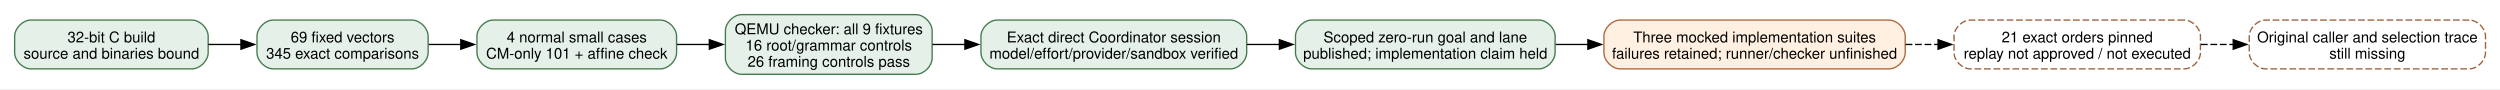
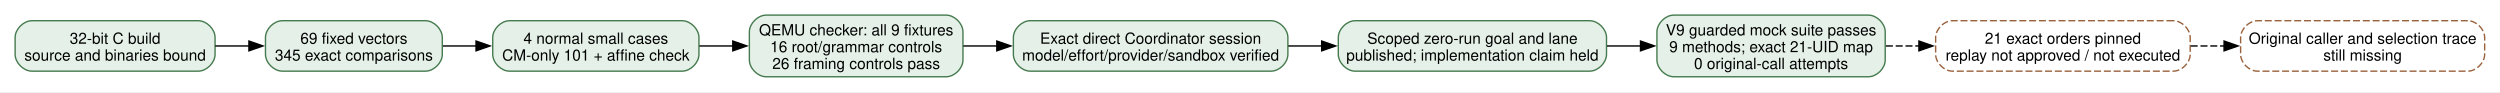
- <svg xmlns="http://www.w3.org/2000/svg" width="1844pt" height="66pt" viewBox="0.00 0.00 1844.00 66.00">
+ <svg xmlns="http://www.w3.org/2000/svg" width="1785pt" height="66pt" viewBox="0.00 0.00 1785.00 66.00">
  <g id="graph0" class="graph" transform="scale(1 1) rotate(0) translate(10.8 54.8)">
-     <polygon fill="white" stroke="none" points="-10.8,10.8 -10.8,-54.8 1833.3,-54.8 1833.3,10.8 -10.8,10.8" />
+     <polygon fill="white" stroke="none" points="-10.8,10.8 -10.8,-54.8 1774.05,-54.8 1774.05,10.8 -10.8,10.8" />
    <g id="node1" class="node">
      <path fill="#e5f1e8" stroke="#457a4e" d="M130.75,-40C130.75,-40 12,-40 12,-40 6,-40 0,-34 0,-28 0,-28 0,-16 0,-16 0,-10 6,-4 12,-4 12,-4 130.75,-4 130.75,-4 136.75,-4 142.75,-10 142.75,-16 142.75,-16 142.75,-28 142.75,-28 142.75,-34 136.75,-40 130.75,-40" />
      <text xml:space="preserve" text-anchor="middle" x="71.38" y="-23.55" font-family="Helvetica,sans-Serif" font-size="11.00">32-bit C build</text>
      <text xml:space="preserve" text-anchor="middle" x="71.38" y="-11.55" font-family="Helvetica,sans-Serif" font-size="11.00">source and binaries bound</text>
    </g>
    <g id="node2" class="node">
      <path fill="#e5f1e8" stroke="#457a4e" d="M293,-40C293,-40 190.75,-40 190.75,-40 184.75,-40 178.75,-34 178.75,-28 178.75,-28 178.75,-16 178.75,-16 178.75,-10 184.75,-4 190.75,-4 190.75,-4 293,-4 293,-4 299,-4 305,-10 305,-16 305,-16 305,-28 305,-28 305,-34 299,-40 293,-40" />
      <text xml:space="preserve" text-anchor="middle" x="241.88" y="-23.55" font-family="Helvetica,sans-Serif" font-size="11.00">69 fixed vectors</text>
      <text xml:space="preserve" text-anchor="middle" x="241.88" y="-11.55" font-family="Helvetica,sans-Serif" font-size="11.00">345 exact comparisons</text>
    </g>
    <g id="edge1" class="edge">
      <path fill="none" stroke="black" d="M142.86,-22C150.89,-22 159.09,-22 167.16,-22" />
      <polygon fill="black" stroke="black" points="166.94,-25.5 176.94,-22 166.94,-18.5 166.94,-25.5" />
    </g>
    <g id="node3" class="node">
      <path fill="#e5f1e8" stroke="#457a4e" d="M476.25,-40C476.25,-40 353,-40 353,-40 347,-40 341,-34 341,-28 341,-28 341,-16 341,-16 341,-10 347,-4 353,-4 353,-4 476.25,-4 476.25,-4 482.25,-4 488.25,-10 488.25,-16 488.25,-16 488.25,-28 488.25,-28 488.25,-34 482.25,-40 476.25,-40" />
      <text xml:space="preserve" text-anchor="middle" x="414.62" y="-23.55" font-family="Helvetica,sans-Serif" font-size="11.00">4 normal small cases</text>
      <text xml:space="preserve" text-anchor="middle" x="414.62" y="-11.55" font-family="Helvetica,sans-Serif" font-size="11.00">CM-only 101 + affine check</text>
    </g>
    <g id="edge2" class="edge">
      <path fill="none" stroke="black" d="M305.49,-22C313.25,-22 321.28,-22 329.31,-22" />
      <polygon fill="black" stroke="black" points="329.09,-25.5 339.09,-22 329.09,-18.5 329.09,-25.5" />
    </g>
    <g id="node4" class="node">
      <path fill="#e5f1e8" stroke="#457a4e" d="M664.75,-44C664.75,-44 536.25,-44 536.25,-44 530.25,-44 524.25,-38 524.25,-32 524.25,-32 524.25,-12 524.25,-12 524.25,-6 530.25,0 536.25,0 536.25,0 664.75,0 664.75,0 670.75,0 676.75,-6 676.75,-12 676.75,-12 676.75,-32 676.75,-32 676.75,-38 670.75,-44 664.75,-44" />
      <text xml:space="preserve" text-anchor="middle" x="600.5" y="-29.55" font-family="Helvetica,sans-Serif" font-size="11.00">QEMU checker: all 9 fixtures</text>
      <text xml:space="preserve" text-anchor="middle" x="600.5" y="-17.55" font-family="Helvetica,sans-Serif" font-size="11.00">16 root/grammar controls</text>
      <text xml:space="preserve" text-anchor="middle" x="600.5" y="-5.55" font-family="Helvetica,sans-Serif" font-size="11.00">26 framing controls pass</text>
    </g>
    <g id="edge3" class="edge">
      <path fill="none" stroke="black" d="M488.56,-22C496.47,-22 504.57,-22 512.62,-22" />
      <polygon fill="black" stroke="black" points="512.42,-25.5 522.42,-22 512.42,-18.5 512.42,-25.5" />
    </g>
    <g id="node5" class="node">
      <path fill="#e5f1e8" stroke="#457a4e" d="M896.75,-40C896.75,-40 724.75,-40 724.75,-40 718.75,-40 712.75,-34 712.75,-28 712.75,-28 712.75,-16 712.75,-16 712.75,-10 718.75,-4 724.75,-4 724.75,-4 896.75,-4 896.75,-4 902.75,-4 908.75,-10 908.75,-16 908.75,-16 908.75,-28 908.75,-28 908.75,-34 902.75,-40 896.75,-40" />
      <text xml:space="preserve" text-anchor="middle" x="810.75" y="-23.55" font-family="Helvetica,sans-Serif" font-size="11.00">Exact direct Coordinator session</text>
      <text xml:space="preserve" text-anchor="middle" x="810.75" y="-11.55" font-family="Helvetica,sans-Serif" font-size="11.00">model/effort/provider/sandbox verified</text>
    </g>
    <g id="edge4" class="edge">
      <path fill="none" stroke="black" d="M676.98,-22C684.81,-22 692.88,-22 700.98,-22" />
      <polygon fill="black" stroke="black" points="700.93,-25.5 710.93,-22 700.93,-18.5 700.93,-25.5" />
    </g>
    <g id="node6" class="node">
      <path fill="#e5f1e8" stroke="#457a4e" d="M1124.25,-40C1124.25,-40 956.75,-40 956.75,-40 950.75,-40 944.75,-34 944.75,-28 944.75,-28 944.75,-16 944.75,-16 944.75,-10 950.75,-4 956.75,-4 956.75,-4 1124.25,-4 1124.25,-4 1130.25,-4 1136.25,-10 1136.25,-16 1136.25,-16 1136.25,-28 1136.25,-28 1136.25,-34 1130.25,-40 1124.25,-40" />
      <text xml:space="preserve" text-anchor="middle" x="1040.5" y="-23.55" font-family="Helvetica,sans-Serif" font-size="11.00">Scoped zero-run goal and lane</text>
      <text xml:space="preserve" text-anchor="middle" x="1040.5" y="-11.55" font-family="Helvetica,sans-Serif" font-size="11.00">published; implementation claim held</text>
    </g>
    <g id="edge5" class="edge">
      <path fill="none" stroke="black" d="M909,-22C916.97,-22 925.05,-22 933.08,-22" />
      <polygon fill="black" stroke="black" points="932.88,-25.5 942.88,-22 932.88,-18.5 932.88,-25.5" />
    </g>
    <g id="node7" class="node">
-       <path fill="#fff0e1" stroke="#ac683b" d="M1382.5,-40C1382.5,-40 1184.25,-40 1184.25,-40 1178.25,-40 1172.25,-34 1172.25,-28 1172.25,-28 1172.25,-16 1172.25,-16 1172.25,-10 1178.25,-4 1184.25,-4 1184.25,-4 1382.5,-4 1382.5,-4 1388.5,-4 1394.5,-10 1394.5,-16 1394.5,-16 1394.5,-28 1394.5,-28 1394.5,-34 1388.5,-40 1382.5,-40" />
-       <text xml:space="preserve" text-anchor="middle" x="1283.38" y="-23.55" font-family="Helvetica,sans-Serif" font-size="11.00">Three mocked implementation suites</text>
-       <text xml:space="preserve" text-anchor="middle" x="1283.38" y="-11.55" font-family="Helvetica,sans-Serif" font-size="11.00">failures retained; runner/checker unfinished</text>
+       <path fill="#e5f1e8" stroke="#457a4e" d="M1323.25,-44C1323.25,-44 1184.25,-44 1184.25,-44 1178.25,-44 1172.25,-38 1172.25,-32 1172.25,-32 1172.25,-12 1172.25,-12 1172.25,-6 1178.25,0 1184.25,0 1184.25,0 1323.25,0 1323.25,0 1329.25,0 1335.25,-6 1335.25,-12 1335.25,-12 1335.25,-32 1335.25,-32 1335.25,-38 1329.25,-44 1323.25,-44" />
+       <text xml:space="preserve" text-anchor="middle" x="1253.75" y="-29.55" font-family="Helvetica,sans-Serif" font-size="11.00">V9 guarded mock suite passes</text>
+       <text xml:space="preserve" text-anchor="middle" x="1253.75" y="-17.55" font-family="Helvetica,sans-Serif" font-size="11.00">9 methods; exact 21-UID map</text>
+       <text xml:space="preserve" text-anchor="middle" x="1253.75" y="-5.55" font-family="Helvetica,sans-Serif" font-size="11.00">0 original-call attempts</text>
    </g>
    <g id="edge6" class="edge">
-       <path fill="none" stroke="black" d="M1136.7,-22C1144.57,-22 1152.58,-22 1160.61,-22" />
-       <polygon fill="black" stroke="black" points="1160.43,-25.5 1170.43,-22 1160.43,-18.5 1160.43,-25.5" />
+       <path fill="none" stroke="black" d="M1136.62,-22C1144.66,-22 1152.78,-22 1160.79,-22" />
+       <polygon fill="black" stroke="black" points="1160.52,-25.5 1170.52,-22 1160.52,-18.5 1160.52,-25.5" />
    </g>
    <g id="node8" class="node">
-       <path fill="none" stroke="#99613c" stroke-dasharray="5,2" d="M1600.25,-40C1600.25,-40 1442.5,-40 1442.5,-40 1436.5,-40 1430.5,-34 1430.5,-28 1430.5,-28 1430.5,-16 1430.5,-16 1430.5,-10 1436.5,-4 1442.5,-4 1442.5,-4 1600.25,-4 1600.25,-4 1606.25,-4 1612.25,-10 1612.25,-16 1612.25,-16 1612.25,-28 1612.25,-28 1612.25,-34 1606.25,-40 1600.25,-40" />
-       <text xml:space="preserve" text-anchor="middle" x="1521.38" y="-23.55" font-family="Helvetica,sans-Serif" font-size="11.00">21 exact orders pinned</text>
-       <text xml:space="preserve" text-anchor="middle" x="1521.38" y="-11.55" font-family="Helvetica,sans-Serif" font-size="11.00">replay not approved / not executed</text>
+       <path fill="none" stroke="#99613c" stroke-dasharray="5,2" d="M1541,-40C1541,-40 1383.25,-40 1383.25,-40 1377.25,-40 1371.25,-34 1371.25,-28 1371.25,-28 1371.25,-16 1371.25,-16 1371.25,-10 1377.25,-4 1383.25,-4 1383.25,-4 1541,-4 1541,-4 1547,-4 1553,-10 1553,-16 1553,-16 1553,-28 1553,-28 1553,-34 1547,-40 1541,-40" />
+       <text xml:space="preserve" text-anchor="middle" x="1462.12" y="-23.55" font-family="Helvetica,sans-Serif" font-size="11.00">21 exact orders pinned</text>
+       <text xml:space="preserve" text-anchor="middle" x="1462.12" y="-11.55" font-family="Helvetica,sans-Serif" font-size="11.00">replay not approved / not executed</text>
    </g>
    <g id="edge7" class="edge">
-       <path fill="none" stroke="black" stroke-dasharray="5,2" d="M1394.77,-22C1402.85,-22 1410.97,-22 1418.98,-22" />
-       <polygon fill="black" stroke="black" points="1418.72,-25.5 1428.72,-22 1418.72,-18.5 1418.72,-25.5" />
+       <path fill="none" stroke="black" stroke-dasharray="5,2" d="M1335.72,-22C1343.55,-22 1351.56,-22 1359.55,-22" />
+       <polygon fill="black" stroke="black" points="1359.32,-25.5 1369.32,-22 1359.32,-18.5 1359.32,-25.5" />
    </g>
    <g id="node9" class="node">
-       <path fill="none" stroke="#99613c" stroke-dasharray="5,2" d="M1810.5,-40C1810.5,-40 1660.25,-40 1660.25,-40 1654.25,-40 1648.25,-34 1648.25,-28 1648.25,-28 1648.25,-16 1648.25,-16 1648.25,-10 1654.25,-4 1660.25,-4 1660.25,-4 1810.5,-4 1810.5,-4 1816.5,-4 1822.5,-10 1822.5,-16 1822.5,-16 1822.5,-28 1822.5,-28 1822.5,-34 1816.5,-40 1810.5,-40" />
-       <text xml:space="preserve" text-anchor="middle" x="1735.38" y="-23.55" font-family="Helvetica,sans-Serif" font-size="11.00">Original caller and selection trace</text>
-       <text xml:space="preserve" text-anchor="middle" x="1735.38" y="-11.55" font-family="Helvetica,sans-Serif" font-size="11.00">still missing</text>
+       <path fill="none" stroke="#99613c" stroke-dasharray="5,2" d="M1751.25,-40C1751.25,-40 1601,-40 1601,-40 1595,-40 1589,-34 1589,-28 1589,-28 1589,-16 1589,-16 1589,-10 1595,-4 1601,-4 1601,-4 1751.25,-4 1751.25,-4 1757.25,-4 1763.25,-10 1763.25,-16 1763.25,-16 1763.25,-28 1763.25,-28 1763.25,-34 1757.25,-40 1751.25,-40" />
+       <text xml:space="preserve" text-anchor="middle" x="1676.12" y="-23.55" font-family="Helvetica,sans-Serif" font-size="11.00">Original caller and selection trace</text>
+       <text xml:space="preserve" text-anchor="middle" x="1676.12" y="-11.55" font-family="Helvetica,sans-Serif" font-size="11.00">still missing</text>
    </g>
    <g id="edge8" class="edge">
-       <path fill="none" stroke="black" stroke-dasharray="5,2" d="M1612.59,-22C1620.56,-22 1628.64,-22 1636.67,-22" />
-       <polygon fill="black" stroke="black" points="1636.44,-25.5 1646.44,-22 1636.44,-18.5 1636.44,-25.5" />
+       <path fill="none" stroke="black" stroke-dasharray="5,2" d="M1553.34,-22C1561.31,-22 1569.39,-22 1577.42,-22" />
+       <polygon fill="black" stroke="black" points="1577.19,-25.5 1587.19,-22 1577.19,-18.5 1577.19,-25.5" />
    </g>
  </g>
</svg>
